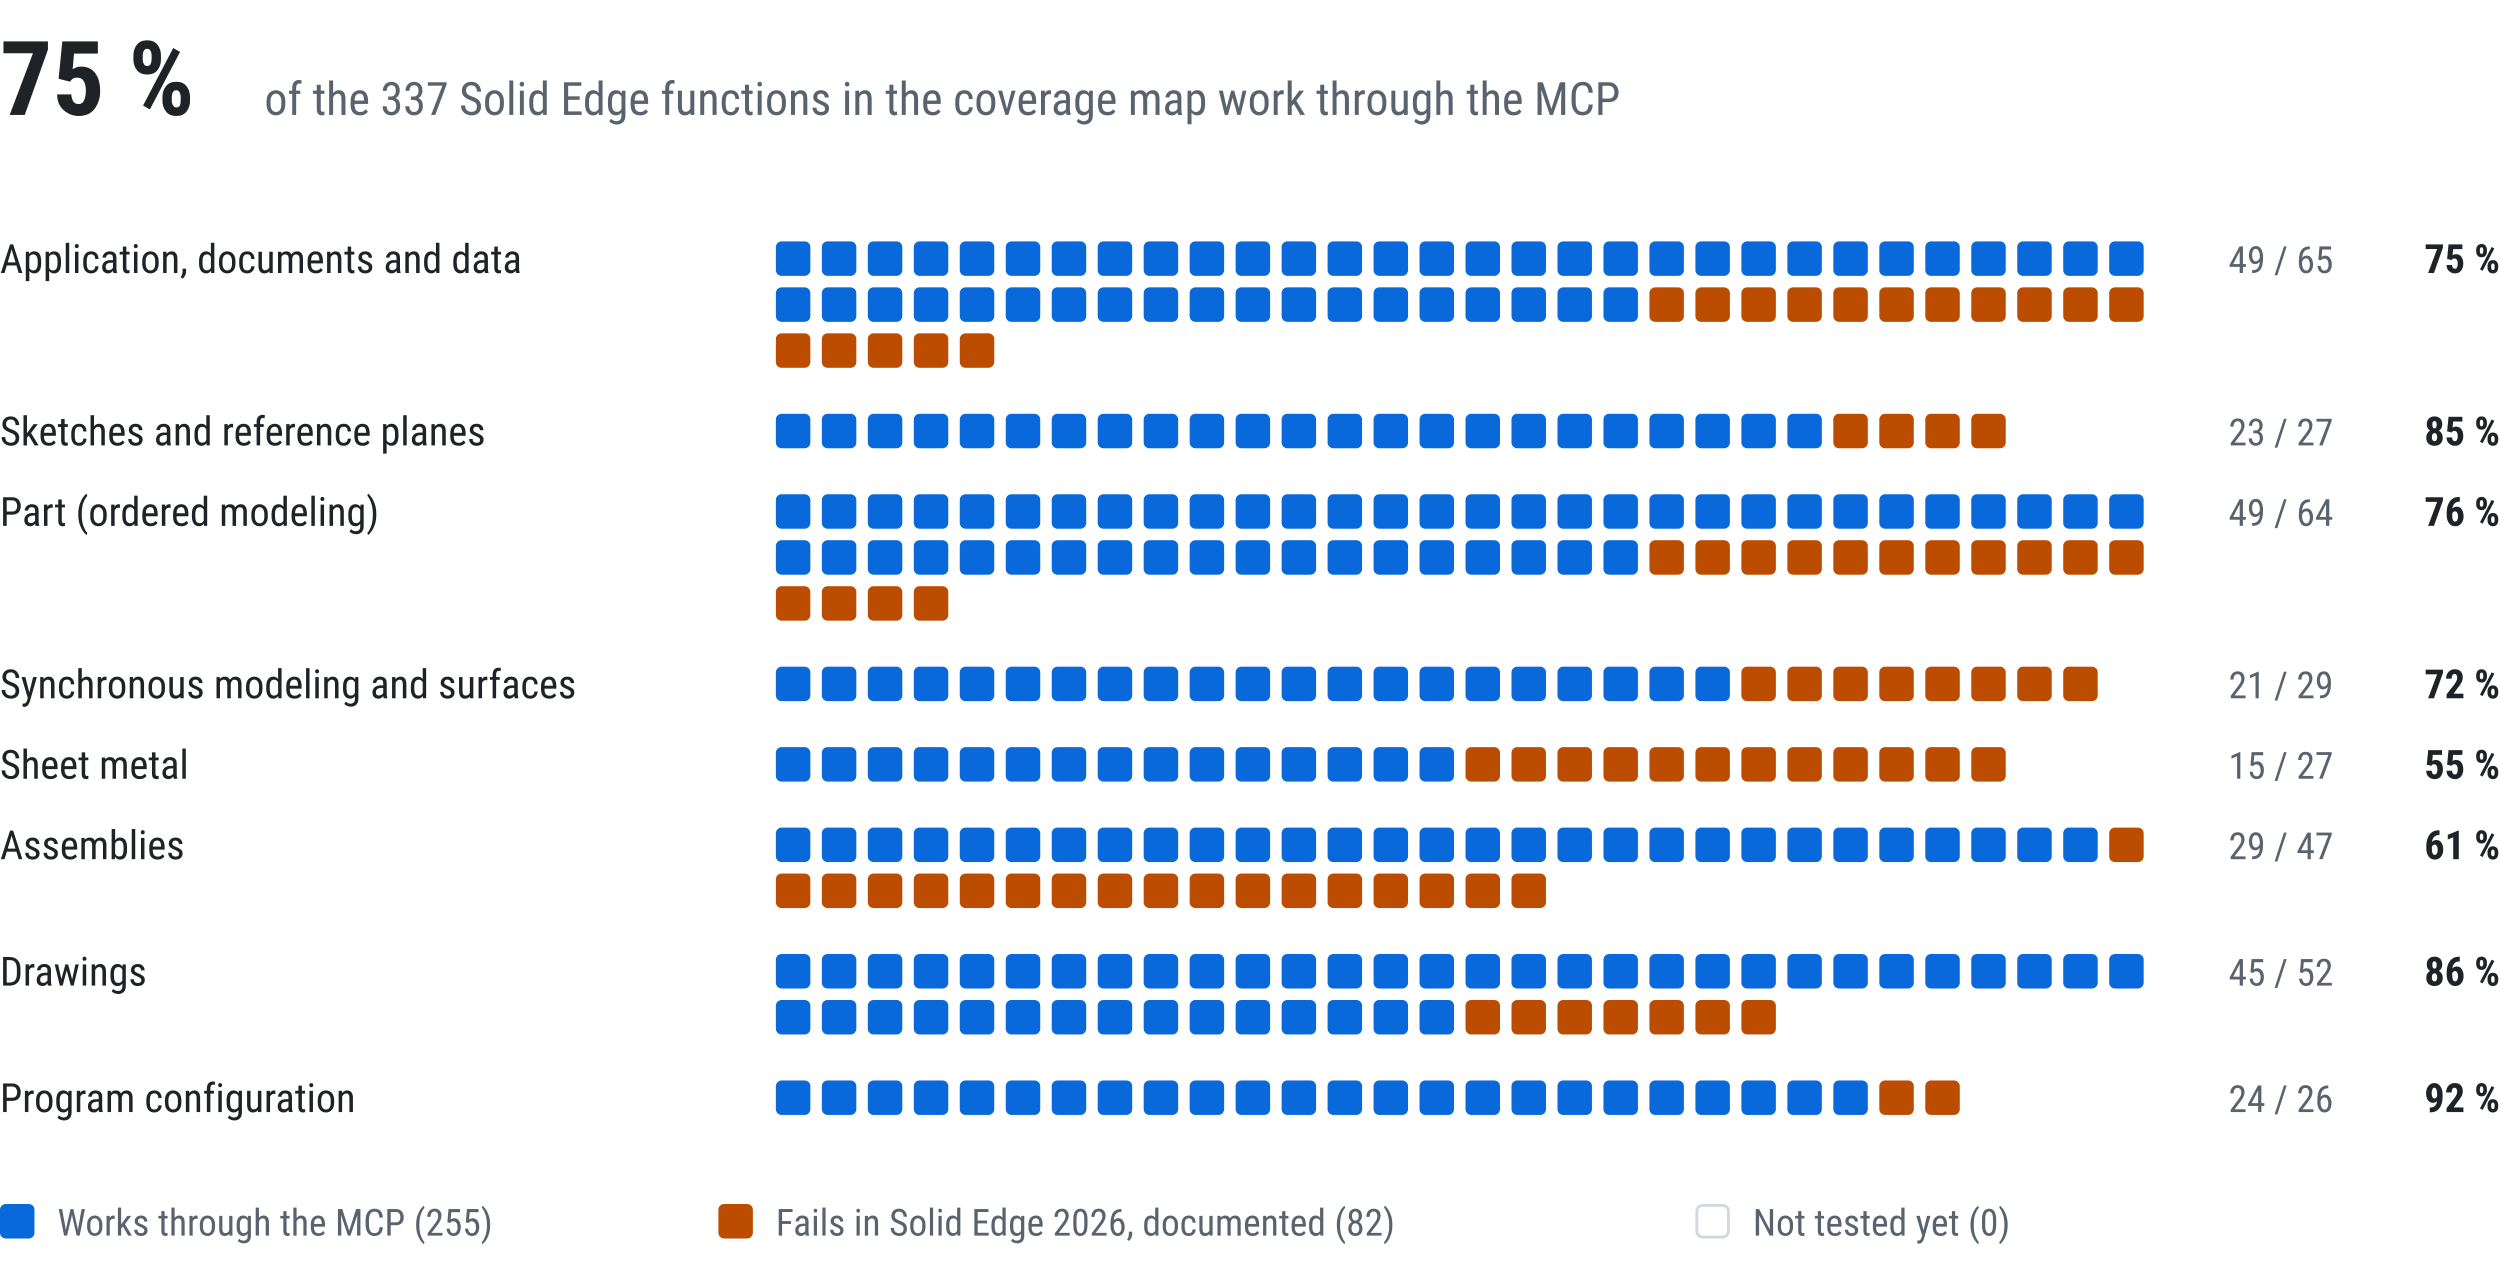
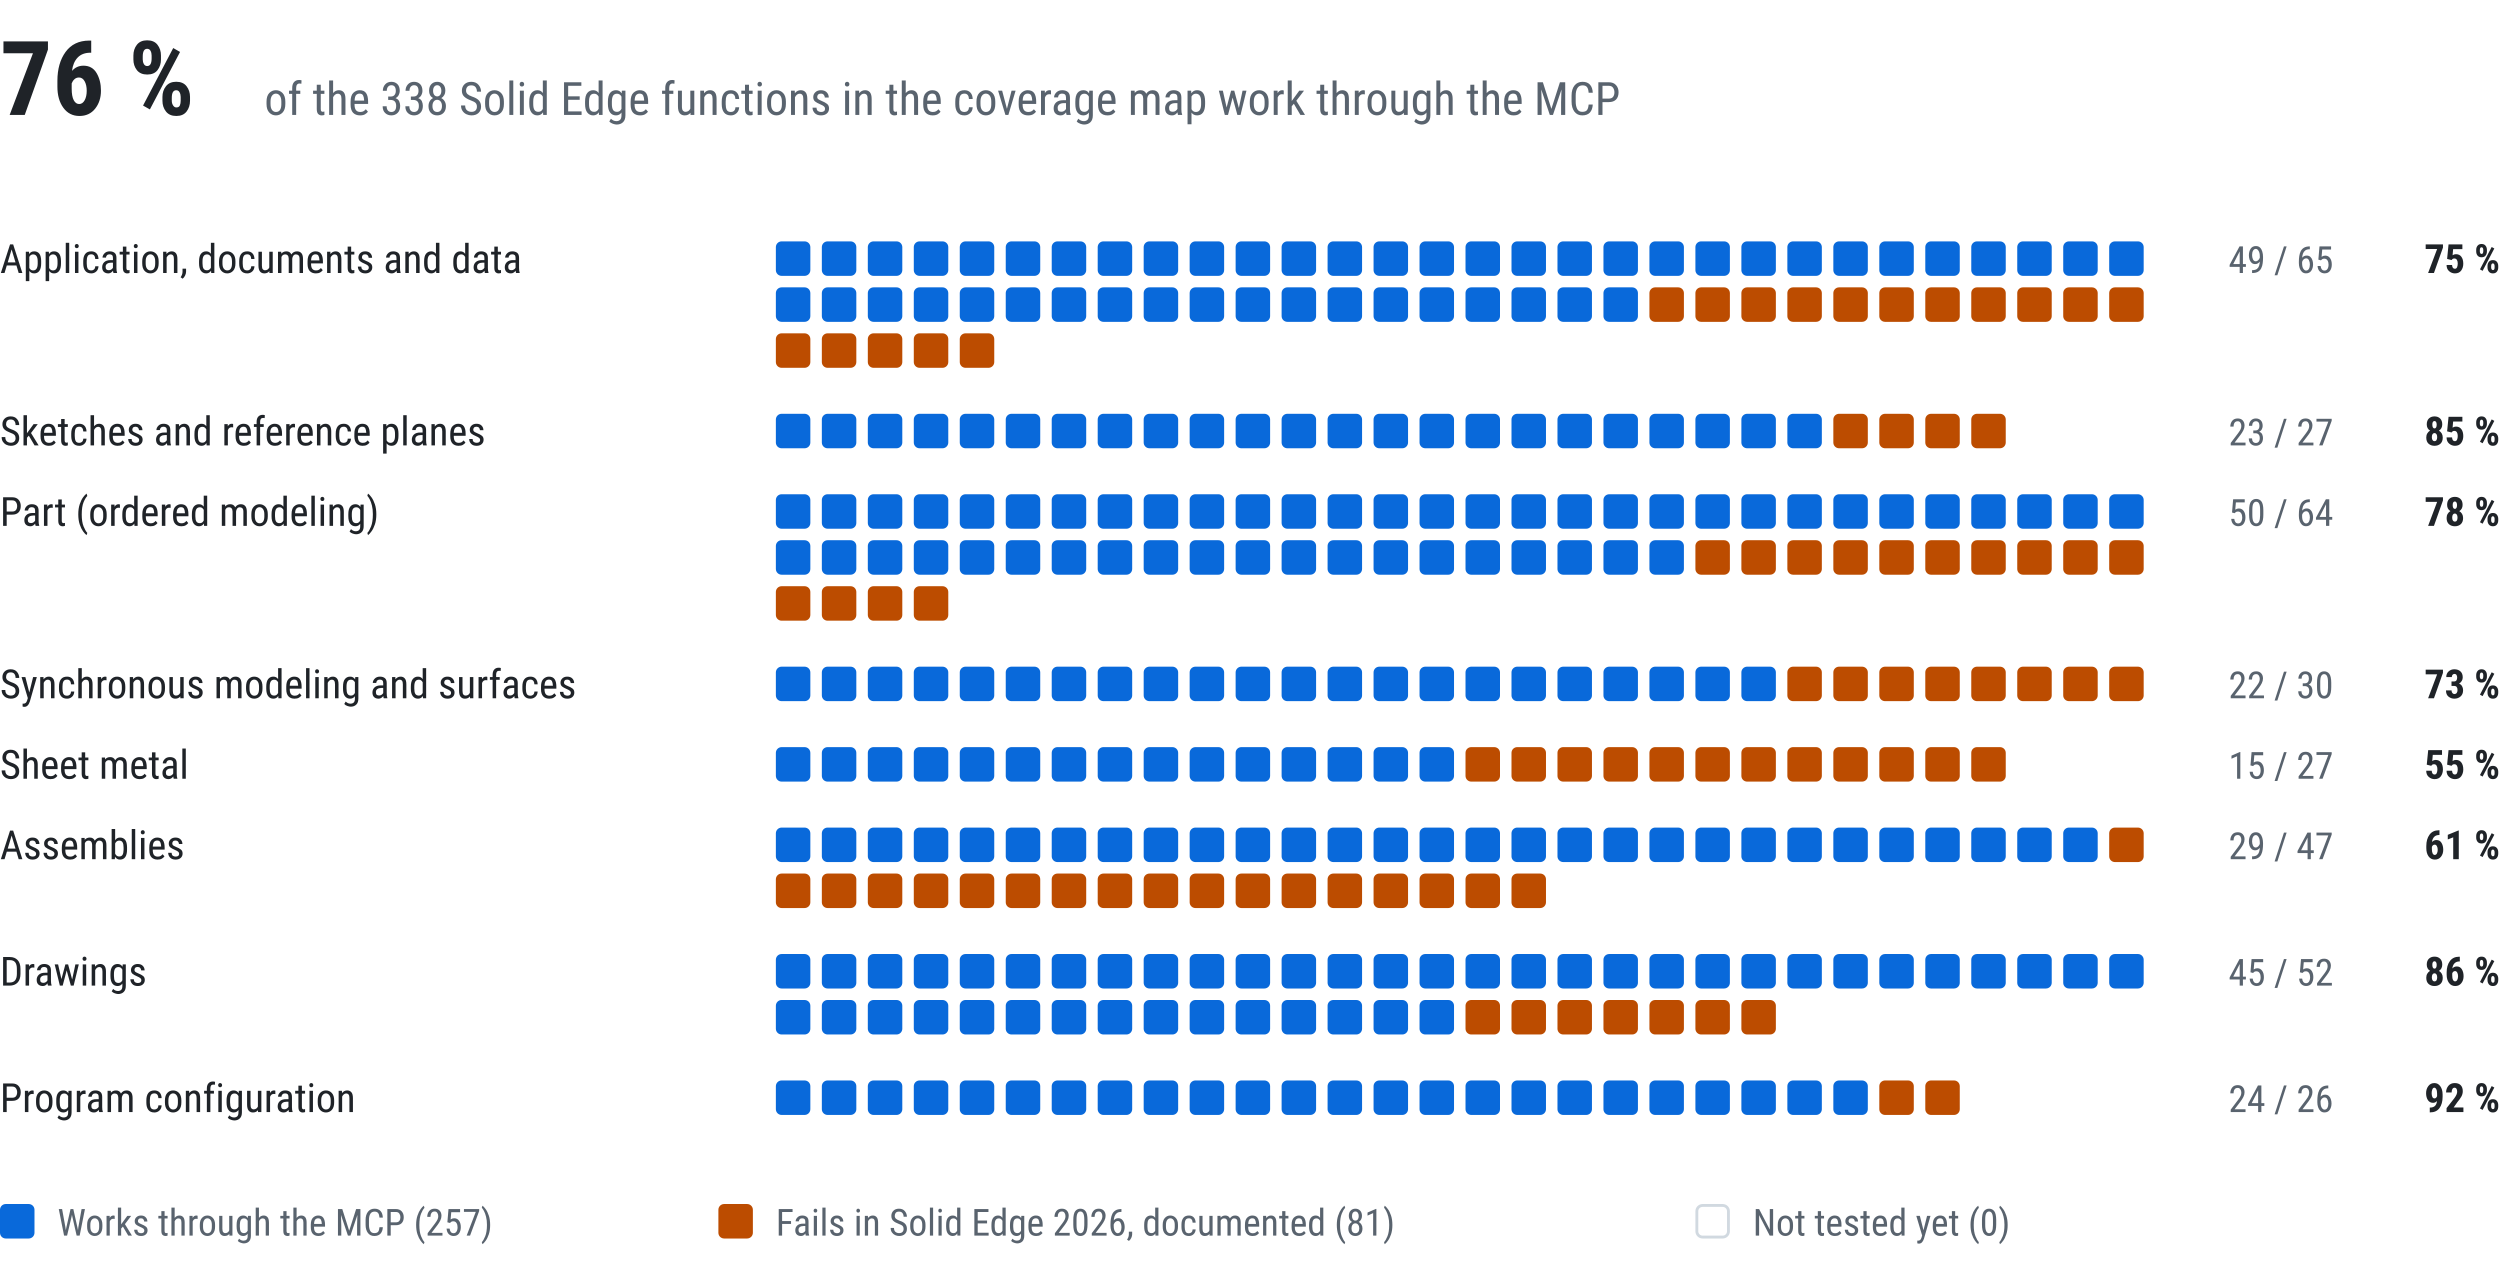
<svg xmlns="http://www.w3.org/2000/svg" width="870" height="442" viewBox="0 0 870 442" role="img" aria-labelledby="title desc">
  <g font-family="Bahnschrift, 'DIN Alternate', 'DIN 1451', D-DIN, Barlow, 'Roboto Condensed', 'Arial Narrow', sans-serif">
-     <text x="0" y="40" font-size="36" font-weight="600" fill="#1f2328">75 %</text>
-     <text x="92" y="40" font-size="16" fill="#59636e">of the 337 Solid Edge functions in the coverage map work through the MCP</text>
+     <text x="0" y="40" font-size="36" font-weight="600" fill="#1f2328">76 %</text>
+     <text x="92" y="40" font-size="16" fill="#59636e">of the 338 Solid Edge functions in the coverage map work through the MCP</text>
    <text x="0" y="95" font-size="14" fill="#1f2328">Application, documents and data</text>
    <rect x="270" y="84" width="12" height="12" rx="2" fill="#0969da" />
    <rect x="286" y="84" width="12" height="12" rx="2" fill="#0969da" />
    <rect x="302" y="84" width="12" height="12" rx="2" fill="#0969da" />
    <rect x="318" y="84" width="12" height="12" rx="2" fill="#0969da" />
    <rect x="334" y="84" width="12" height="12" rx="2" fill="#0969da" />
    <rect x="350" y="84" width="12" height="12" rx="2" fill="#0969da" />
    <rect x="366" y="84" width="12" height="12" rx="2" fill="#0969da" />
    <rect x="382" y="84" width="12" height="12" rx="2" fill="#0969da" />
    <rect x="398" y="84" width="12" height="12" rx="2" fill="#0969da" />
    <rect x="414" y="84" width="12" height="12" rx="2" fill="#0969da" />
    <rect x="430" y="84" width="12" height="12" rx="2" fill="#0969da" />
    <rect x="446" y="84" width="12" height="12" rx="2" fill="#0969da" />
    <rect x="462" y="84" width="12" height="12" rx="2" fill="#0969da" />
    <rect x="478" y="84" width="12" height="12" rx="2" fill="#0969da" />
    <rect x="494" y="84" width="12" height="12" rx="2" fill="#0969da" />
    <rect x="510" y="84" width="12" height="12" rx="2" fill="#0969da" />
    <rect x="526" y="84" width="12" height="12" rx="2" fill="#0969da" />
    <rect x="542" y="84" width="12" height="12" rx="2" fill="#0969da" />
    <rect x="558" y="84" width="12" height="12" rx="2" fill="#0969da" />
    <rect x="574" y="84" width="12" height="12" rx="2" fill="#0969da" />
    <rect x="590" y="84" width="12" height="12" rx="2" fill="#0969da" />
    <rect x="606" y="84" width="12" height="12" rx="2" fill="#0969da" />
    <rect x="622" y="84" width="12" height="12" rx="2" fill="#0969da" />
    <rect x="638" y="84" width="12" height="12" rx="2" fill="#0969da" />
    <rect x="654" y="84" width="12" height="12" rx="2" fill="#0969da" />
    <rect x="670" y="84" width="12" height="12" rx="2" fill="#0969da" />
    <rect x="686" y="84" width="12" height="12" rx="2" fill="#0969da" />
    <rect x="702" y="84" width="12" height="12" rx="2" fill="#0969da" />
    <rect x="718" y="84" width="12" height="12" rx="2" fill="#0969da" />
    <rect x="734" y="84" width="12" height="12" rx="2" fill="#0969da" />
    <rect x="270" y="100" width="12" height="12" rx="2" fill="#0969da" />
    <rect x="286" y="100" width="12" height="12" rx="2" fill="#0969da" />
    <rect x="302" y="100" width="12" height="12" rx="2" fill="#0969da" />
    <rect x="318" y="100" width="12" height="12" rx="2" fill="#0969da" />
    <rect x="334" y="100" width="12" height="12" rx="2" fill="#0969da" />
    <rect x="350" y="100" width="12" height="12" rx="2" fill="#0969da" />
    <rect x="366" y="100" width="12" height="12" rx="2" fill="#0969da" />
    <rect x="382" y="100" width="12" height="12" rx="2" fill="#0969da" />
    <rect x="398" y="100" width="12" height="12" rx="2" fill="#0969da" />
    <rect x="414" y="100" width="12" height="12" rx="2" fill="#0969da" />
    <rect x="430" y="100" width="12" height="12" rx="2" fill="#0969da" />
    <rect x="446" y="100" width="12" height="12" rx="2" fill="#0969da" />
    <rect x="462" y="100" width="12" height="12" rx="2" fill="#0969da" />
    <rect x="478" y="100" width="12" height="12" rx="2" fill="#0969da" />
    <rect x="494" y="100" width="12" height="12" rx="2" fill="#0969da" />
    <rect x="510" y="100" width="12" height="12" rx="2" fill="#0969da" />
    <rect x="526" y="100" width="12" height="12" rx="2" fill="#0969da" />
    <rect x="542" y="100" width="12" height="12" rx="2" fill="#0969da" />
    <rect x="558" y="100" width="12" height="12" rx="2" fill="#0969da" />
    <rect x="574" y="100" width="12" height="12" rx="2" fill="#bc4c00" />
    <rect x="590" y="100" width="12" height="12" rx="2" fill="#bc4c00" />
    <rect x="606" y="100" width="12" height="12" rx="2" fill="#bc4c00" />
    <rect x="622" y="100" width="12" height="12" rx="2" fill="#bc4c00" />
    <rect x="638" y="100" width="12" height="12" rx="2" fill="#bc4c00" />
    <rect x="654" y="100" width="12" height="12" rx="2" fill="#bc4c00" />
    <rect x="670" y="100" width="12" height="12" rx="2" fill="#bc4c00" />
    <rect x="686" y="100" width="12" height="12" rx="2" fill="#bc4c00" />
    <rect x="702" y="100" width="12" height="12" rx="2" fill="#bc4c00" />
    <rect x="718" y="100" width="12" height="12" rx="2" fill="#bc4c00" />
    <rect x="734" y="100" width="12" height="12" rx="2" fill="#bc4c00" />
    <rect x="270" y="116" width="12" height="12" rx="2" fill="#bc4c00" />
    <rect x="286" y="116" width="12" height="12" rx="2" fill="#bc4c00" />
    <rect x="302" y="116" width="12" height="12" rx="2" fill="#bc4c00" />
    <rect x="318" y="116" width="12" height="12" rx="2" fill="#bc4c00" />
    <rect x="334" y="116" width="12" height="12" rx="2" fill="#bc4c00" />
    <text x="812" y="95" font-size="13" text-anchor="end" fill="#59636e">49 / 65</text>
    <text x="870" y="95" font-size="14" font-weight="600" text-anchor="end" fill="#1f2328">75 %</text>
    <text x="0" y="155" font-size="14" fill="#1f2328">Sketches and reference planes</text>
    <rect x="270" y="144" width="12" height="12" rx="2" fill="#0969da" />
    <rect x="286" y="144" width="12" height="12" rx="2" fill="#0969da" />
    <rect x="302" y="144" width="12" height="12" rx="2" fill="#0969da" />
    <rect x="318" y="144" width="12" height="12" rx="2" fill="#0969da" />
    <rect x="334" y="144" width="12" height="12" rx="2" fill="#0969da" />
    <rect x="350" y="144" width="12" height="12" rx="2" fill="#0969da" />
    <rect x="366" y="144" width="12" height="12" rx="2" fill="#0969da" />
    <rect x="382" y="144" width="12" height="12" rx="2" fill="#0969da" />
    <rect x="398" y="144" width="12" height="12" rx="2" fill="#0969da" />
    <rect x="414" y="144" width="12" height="12" rx="2" fill="#0969da" />
    <rect x="430" y="144" width="12" height="12" rx="2" fill="#0969da" />
    <rect x="446" y="144" width="12" height="12" rx="2" fill="#0969da" />
    <rect x="462" y="144" width="12" height="12" rx="2" fill="#0969da" />
    <rect x="478" y="144" width="12" height="12" rx="2" fill="#0969da" />
    <rect x="494" y="144" width="12" height="12" rx="2" fill="#0969da" />
    <rect x="510" y="144" width="12" height="12" rx="2" fill="#0969da" />
    <rect x="526" y="144" width="12" height="12" rx="2" fill="#0969da" />
    <rect x="542" y="144" width="12" height="12" rx="2" fill="#0969da" />
    <rect x="558" y="144" width="12" height="12" rx="2" fill="#0969da" />
    <rect x="574" y="144" width="12" height="12" rx="2" fill="#0969da" />
    <rect x="590" y="144" width="12" height="12" rx="2" fill="#0969da" />
    <rect x="606" y="144" width="12" height="12" rx="2" fill="#0969da" />
    <rect x="622" y="144" width="12" height="12" rx="2" fill="#0969da" />
    <rect x="638" y="144" width="12" height="12" rx="2" fill="#bc4c00" />
    <rect x="654" y="144" width="12" height="12" rx="2" fill="#bc4c00" />
    <rect x="670" y="144" width="12" height="12" rx="2" fill="#bc4c00" />
    <rect x="686" y="144" width="12" height="12" rx="2" fill="#bc4c00" />
    <text x="812" y="155" font-size="13" text-anchor="end" fill="#59636e">23 / 27</text>
    <text x="870" y="155" font-size="14" font-weight="600" text-anchor="end" fill="#1f2328">85 %</text>
    <text x="0" y="183" font-size="14" fill="#1f2328">Part (ordered modeling)</text>
    <rect x="270" y="172" width="12" height="12" rx="2" fill="#0969da" />
    <rect x="286" y="172" width="12" height="12" rx="2" fill="#0969da" />
    <rect x="302" y="172" width="12" height="12" rx="2" fill="#0969da" />
    <rect x="318" y="172" width="12" height="12" rx="2" fill="#0969da" />
    <rect x="334" y="172" width="12" height="12" rx="2" fill="#0969da" />
    <rect x="350" y="172" width="12" height="12" rx="2" fill="#0969da" />
    <rect x="366" y="172" width="12" height="12" rx="2" fill="#0969da" />
    <rect x="382" y="172" width="12" height="12" rx="2" fill="#0969da" />
    <rect x="398" y="172" width="12" height="12" rx="2" fill="#0969da" />
    <rect x="414" y="172" width="12" height="12" rx="2" fill="#0969da" />
    <rect x="430" y="172" width="12" height="12" rx="2" fill="#0969da" />
    <rect x="446" y="172" width="12" height="12" rx="2" fill="#0969da" />
    <rect x="462" y="172" width="12" height="12" rx="2" fill="#0969da" />
    <rect x="478" y="172" width="12" height="12" rx="2" fill="#0969da" />
    <rect x="494" y="172" width="12" height="12" rx="2" fill="#0969da" />
    <rect x="510" y="172" width="12" height="12" rx="2" fill="#0969da" />
    <rect x="526" y="172" width="12" height="12" rx="2" fill="#0969da" />
    <rect x="542" y="172" width="12" height="12" rx="2" fill="#0969da" />
    <rect x="558" y="172" width="12" height="12" rx="2" fill="#0969da" />
    <rect x="574" y="172" width="12" height="12" rx="2" fill="#0969da" />
    <rect x="590" y="172" width="12" height="12" rx="2" fill="#0969da" />
    <rect x="606" y="172" width="12" height="12" rx="2" fill="#0969da" />
    <rect x="622" y="172" width="12" height="12" rx="2" fill="#0969da" />
    <rect x="638" y="172" width="12" height="12" rx="2" fill="#0969da" />
    <rect x="654" y="172" width="12" height="12" rx="2" fill="#0969da" />
    <rect x="670" y="172" width="12" height="12" rx="2" fill="#0969da" />
    <rect x="686" y="172" width="12" height="12" rx="2" fill="#0969da" />
    <rect x="702" y="172" width="12" height="12" rx="2" fill="#0969da" />
    <rect x="718" y="172" width="12" height="12" rx="2" fill="#0969da" />
    <rect x="734" y="172" width="12" height="12" rx="2" fill="#0969da" />
    <rect x="270" y="188" width="12" height="12" rx="2" fill="#0969da" />
    <rect x="286" y="188" width="12" height="12" rx="2" fill="#0969da" />
    <rect x="302" y="188" width="12" height="12" rx="2" fill="#0969da" />
    <rect x="318" y="188" width="12" height="12" rx="2" fill="#0969da" />
    <rect x="334" y="188" width="12" height="12" rx="2" fill="#0969da" />
    <rect x="350" y="188" width="12" height="12" rx="2" fill="#0969da" />
    <rect x="366" y="188" width="12" height="12" rx="2" fill="#0969da" />
    <rect x="382" y="188" width="12" height="12" rx="2" fill="#0969da" />
    <rect x="398" y="188" width="12" height="12" rx="2" fill="#0969da" />
    <rect x="414" y="188" width="12" height="12" rx="2" fill="#0969da" />
    <rect x="430" y="188" width="12" height="12" rx="2" fill="#0969da" />
    <rect x="446" y="188" width="12" height="12" rx="2" fill="#0969da" />
    <rect x="462" y="188" width="12" height="12" rx="2" fill="#0969da" />
    <rect x="478" y="188" width="12" height="12" rx="2" fill="#0969da" />
    <rect x="494" y="188" width="12" height="12" rx="2" fill="#0969da" />
    <rect x="510" y="188" width="12" height="12" rx="2" fill="#0969da" />
    <rect x="526" y="188" width="12" height="12" rx="2" fill="#0969da" />
    <rect x="542" y="188" width="12" height="12" rx="2" fill="#0969da" />
    <rect x="558" y="188" width="12" height="12" rx="2" fill="#0969da" />
-     <rect x="574" y="188" width="12" height="12" rx="2" fill="#bc4c00" />
+     <rect x="574" y="188" width="12" height="12" rx="2" fill="#0969da" />
    <rect x="590" y="188" width="12" height="12" rx="2" fill="#bc4c00" />
    <rect x="606" y="188" width="12" height="12" rx="2" fill="#bc4c00" />
    <rect x="622" y="188" width="12" height="12" rx="2" fill="#bc4c00" />
    <rect x="638" y="188" width="12" height="12" rx="2" fill="#bc4c00" />
    <rect x="654" y="188" width="12" height="12" rx="2" fill="#bc4c00" />
    <rect x="670" y="188" width="12" height="12" rx="2" fill="#bc4c00" />
    <rect x="686" y="188" width="12" height="12" rx="2" fill="#bc4c00" />
    <rect x="702" y="188" width="12" height="12" rx="2" fill="#bc4c00" />
    <rect x="718" y="188" width="12" height="12" rx="2" fill="#bc4c00" />
    <rect x="734" y="188" width="12" height="12" rx="2" fill="#bc4c00" />
    <rect x="270" y="204" width="12" height="12" rx="2" fill="#bc4c00" />
    <rect x="286" y="204" width="12" height="12" rx="2" fill="#bc4c00" />
    <rect x="302" y="204" width="12" height="12" rx="2" fill="#bc4c00" />
    <rect x="318" y="204" width="12" height="12" rx="2" fill="#bc4c00" />
-     <text x="812" y="183" font-size="13" text-anchor="end" fill="#59636e">49 / 64</text>
-     <text x="870" y="183" font-size="14" font-weight="600" text-anchor="end" fill="#1f2328">76 %</text>
+     <text x="812" y="183" font-size="13" text-anchor="end" fill="#59636e">50 / 64</text>
+     <text x="870" y="183" font-size="14" font-weight="600" text-anchor="end" fill="#1f2328">78 %</text>
    <text x="0" y="243" font-size="14" fill="#1f2328">Synchronous modeling and surfaces</text>
    <rect x="270" y="232" width="12" height="12" rx="2" fill="#0969da" />
    <rect x="286" y="232" width="12" height="12" rx="2" fill="#0969da" />
    <rect x="302" y="232" width="12" height="12" rx="2" fill="#0969da" />
    <rect x="318" y="232" width="12" height="12" rx="2" fill="#0969da" />
    <rect x="334" y="232" width="12" height="12" rx="2" fill="#0969da" />
    <rect x="350" y="232" width="12" height="12" rx="2" fill="#0969da" />
    <rect x="366" y="232" width="12" height="12" rx="2" fill="#0969da" />
    <rect x="382" y="232" width="12" height="12" rx="2" fill="#0969da" />
    <rect x="398" y="232" width="12" height="12" rx="2" fill="#0969da" />
    <rect x="414" y="232" width="12" height="12" rx="2" fill="#0969da" />
    <rect x="430" y="232" width="12" height="12" rx="2" fill="#0969da" />
    <rect x="446" y="232" width="12" height="12" rx="2" fill="#0969da" />
    <rect x="462" y="232" width="12" height="12" rx="2" fill="#0969da" />
    <rect x="478" y="232" width="12" height="12" rx="2" fill="#0969da" />
    <rect x="494" y="232" width="12" height="12" rx="2" fill="#0969da" />
    <rect x="510" y="232" width="12" height="12" rx="2" fill="#0969da" />
    <rect x="526" y="232" width="12" height="12" rx="2" fill="#0969da" />
    <rect x="542" y="232" width="12" height="12" rx="2" fill="#0969da" />
    <rect x="558" y="232" width="12" height="12" rx="2" fill="#0969da" />
    <rect x="574" y="232" width="12" height="12" rx="2" fill="#0969da" />
    <rect x="590" y="232" width="12" height="12" rx="2" fill="#0969da" />
-     <rect x="606" y="232" width="12" height="12" rx="2" fill="#bc4c00" />
+     <rect x="606" y="232" width="12" height="12" rx="2" fill="#0969da" />
    <rect x="622" y="232" width="12" height="12" rx="2" fill="#bc4c00" />
    <rect x="638" y="232" width="12" height="12" rx="2" fill="#bc4c00" />
    <rect x="654" y="232" width="12" height="12" rx="2" fill="#bc4c00" />
    <rect x="670" y="232" width="12" height="12" rx="2" fill="#bc4c00" />
    <rect x="686" y="232" width="12" height="12" rx="2" fill="#bc4c00" />
    <rect x="702" y="232" width="12" height="12" rx="2" fill="#bc4c00" />
    <rect x="718" y="232" width="12" height="12" rx="2" fill="#bc4c00" />
-     <text x="812" y="243" font-size="13" text-anchor="end" fill="#59636e">21 / 29</text>
-     <text x="870" y="243" font-size="14" font-weight="600" text-anchor="end" fill="#1f2328">72 %</text>
+     <rect x="734" y="232" width="12" height="12" rx="2" fill="#bc4c00" />
+     <text x="812" y="243" font-size="13" text-anchor="end" fill="#59636e">22 / 30</text>
+     <text x="870" y="243" font-size="14" font-weight="600" text-anchor="end" fill="#1f2328">73 %</text>
    <text x="0" y="271" font-size="14" fill="#1f2328">Sheet metal</text>
    <rect x="270" y="260" width="12" height="12" rx="2" fill="#0969da" />
    <rect x="286" y="260" width="12" height="12" rx="2" fill="#0969da" />
    <rect x="302" y="260" width="12" height="12" rx="2" fill="#0969da" />
    <rect x="318" y="260" width="12" height="12" rx="2" fill="#0969da" />
    <rect x="334" y="260" width="12" height="12" rx="2" fill="#0969da" />
    <rect x="350" y="260" width="12" height="12" rx="2" fill="#0969da" />
    <rect x="366" y="260" width="12" height="12" rx="2" fill="#0969da" />
    <rect x="382" y="260" width="12" height="12" rx="2" fill="#0969da" />
    <rect x="398" y="260" width="12" height="12" rx="2" fill="#0969da" />
    <rect x="414" y="260" width="12" height="12" rx="2" fill="#0969da" />
    <rect x="430" y="260" width="12" height="12" rx="2" fill="#0969da" />
    <rect x="446" y="260" width="12" height="12" rx="2" fill="#0969da" />
    <rect x="462" y="260" width="12" height="12" rx="2" fill="#0969da" />
    <rect x="478" y="260" width="12" height="12" rx="2" fill="#0969da" />
    <rect x="494" y="260" width="12" height="12" rx="2" fill="#0969da" />
    <rect x="510" y="260" width="12" height="12" rx="2" fill="#bc4c00" />
    <rect x="526" y="260" width="12" height="12" rx="2" fill="#bc4c00" />
    <rect x="542" y="260" width="12" height="12" rx="2" fill="#bc4c00" />
    <rect x="558" y="260" width="12" height="12" rx="2" fill="#bc4c00" />
    <rect x="574" y="260" width="12" height="12" rx="2" fill="#bc4c00" />
    <rect x="590" y="260" width="12" height="12" rx="2" fill="#bc4c00" />
    <rect x="606" y="260" width="12" height="12" rx="2" fill="#bc4c00" />
    <rect x="622" y="260" width="12" height="12" rx="2" fill="#bc4c00" />
    <rect x="638" y="260" width="12" height="12" rx="2" fill="#bc4c00" />
    <rect x="654" y="260" width="12" height="12" rx="2" fill="#bc4c00" />
    <rect x="670" y="260" width="12" height="12" rx="2" fill="#bc4c00" />
    <rect x="686" y="260" width="12" height="12" rx="2" fill="#bc4c00" />
    <text x="812" y="271" font-size="13" text-anchor="end" fill="#59636e">15 / 27</text>
    <text x="870" y="271" font-size="14" font-weight="600" text-anchor="end" fill="#1f2328">55 %</text>
    <text x="0" y="299" font-size="14" fill="#1f2328">Assemblies</text>
    <rect x="270" y="288" width="12" height="12" rx="2" fill="#0969da" />
    <rect x="286" y="288" width="12" height="12" rx="2" fill="#0969da" />
    <rect x="302" y="288" width="12" height="12" rx="2" fill="#0969da" />
    <rect x="318" y="288" width="12" height="12" rx="2" fill="#0969da" />
    <rect x="334" y="288" width="12" height="12" rx="2" fill="#0969da" />
    <rect x="350" y="288" width="12" height="12" rx="2" fill="#0969da" />
    <rect x="366" y="288" width="12" height="12" rx="2" fill="#0969da" />
    <rect x="382" y="288" width="12" height="12" rx="2" fill="#0969da" />
    <rect x="398" y="288" width="12" height="12" rx="2" fill="#0969da" />
    <rect x="414" y="288" width="12" height="12" rx="2" fill="#0969da" />
    <rect x="430" y="288" width="12" height="12" rx="2" fill="#0969da" />
    <rect x="446" y="288" width="12" height="12" rx="2" fill="#0969da" />
    <rect x="462" y="288" width="12" height="12" rx="2" fill="#0969da" />
    <rect x="478" y="288" width="12" height="12" rx="2" fill="#0969da" />
    <rect x="494" y="288" width="12" height="12" rx="2" fill="#0969da" />
    <rect x="510" y="288" width="12" height="12" rx="2" fill="#0969da" />
    <rect x="526" y="288" width="12" height="12" rx="2" fill="#0969da" />
    <rect x="542" y="288" width="12" height="12" rx="2" fill="#0969da" />
    <rect x="558" y="288" width="12" height="12" rx="2" fill="#0969da" />
    <rect x="574" y="288" width="12" height="12" rx="2" fill="#0969da" />
    <rect x="590" y="288" width="12" height="12" rx="2" fill="#0969da" />
    <rect x="606" y="288" width="12" height="12" rx="2" fill="#0969da" />
    <rect x="622" y="288" width="12" height="12" rx="2" fill="#0969da" />
    <rect x="638" y="288" width="12" height="12" rx="2" fill="#0969da" />
    <rect x="654" y="288" width="12" height="12" rx="2" fill="#0969da" />
    <rect x="670" y="288" width="12" height="12" rx="2" fill="#0969da" />
    <rect x="686" y="288" width="12" height="12" rx="2" fill="#0969da" />
    <rect x="702" y="288" width="12" height="12" rx="2" fill="#0969da" />
    <rect x="718" y="288" width="12" height="12" rx="2" fill="#0969da" />
    <rect x="734" y="288" width="12" height="12" rx="2" fill="#bc4c00" />
    <rect x="270" y="304" width="12" height="12" rx="2" fill="#bc4c00" />
    <rect x="286" y="304" width="12" height="12" rx="2" fill="#bc4c00" />
    <rect x="302" y="304" width="12" height="12" rx="2" fill="#bc4c00" />
    <rect x="318" y="304" width="12" height="12" rx="2" fill="#bc4c00" />
    <rect x="334" y="304" width="12" height="12" rx="2" fill="#bc4c00" />
    <rect x="350" y="304" width="12" height="12" rx="2" fill="#bc4c00" />
    <rect x="366" y="304" width="12" height="12" rx="2" fill="#bc4c00" />
    <rect x="382" y="304" width="12" height="12" rx="2" fill="#bc4c00" />
    <rect x="398" y="304" width="12" height="12" rx="2" fill="#bc4c00" />
    <rect x="414" y="304" width="12" height="12" rx="2" fill="#bc4c00" />
    <rect x="430" y="304" width="12" height="12" rx="2" fill="#bc4c00" />
    <rect x="446" y="304" width="12" height="12" rx="2" fill="#bc4c00" />
    <rect x="462" y="304" width="12" height="12" rx="2" fill="#bc4c00" />
    <rect x="478" y="304" width="12" height="12" rx="2" fill="#bc4c00" />
    <rect x="494" y="304" width="12" height="12" rx="2" fill="#bc4c00" />
    <rect x="510" y="304" width="12" height="12" rx="2" fill="#bc4c00" />
    <rect x="526" y="304" width="12" height="12" rx="2" fill="#bc4c00" />
    <text x="812" y="299" font-size="13" text-anchor="end" fill="#59636e">29 / 47</text>
    <text x="870" y="299" font-size="14" font-weight="600" text-anchor="end" fill="#1f2328">61 %</text>
    <text x="0" y="343" font-size="14" fill="#1f2328">Drawings</text>
    <rect x="270" y="332" width="12" height="12" rx="2" fill="#0969da" />
    <rect x="286" y="332" width="12" height="12" rx="2" fill="#0969da" />
    <rect x="302" y="332" width="12" height="12" rx="2" fill="#0969da" />
    <rect x="318" y="332" width="12" height="12" rx="2" fill="#0969da" />
    <rect x="334" y="332" width="12" height="12" rx="2" fill="#0969da" />
    <rect x="350" y="332" width="12" height="12" rx="2" fill="#0969da" />
    <rect x="366" y="332" width="12" height="12" rx="2" fill="#0969da" />
    <rect x="382" y="332" width="12" height="12" rx="2" fill="#0969da" />
    <rect x="398" y="332" width="12" height="12" rx="2" fill="#0969da" />
    <rect x="414" y="332" width="12" height="12" rx="2" fill="#0969da" />
    <rect x="430" y="332" width="12" height="12" rx="2" fill="#0969da" />
    <rect x="446" y="332" width="12" height="12" rx="2" fill="#0969da" />
    <rect x="462" y="332" width="12" height="12" rx="2" fill="#0969da" />
    <rect x="478" y="332" width="12" height="12" rx="2" fill="#0969da" />
    <rect x="494" y="332" width="12" height="12" rx="2" fill="#0969da" />
    <rect x="510" y="332" width="12" height="12" rx="2" fill="#0969da" />
    <rect x="526" y="332" width="12" height="12" rx="2" fill="#0969da" />
    <rect x="542" y="332" width="12" height="12" rx="2" fill="#0969da" />
    <rect x="558" y="332" width="12" height="12" rx="2" fill="#0969da" />
    <rect x="574" y="332" width="12" height="12" rx="2" fill="#0969da" />
    <rect x="590" y="332" width="12" height="12" rx="2" fill="#0969da" />
    <rect x="606" y="332" width="12" height="12" rx="2" fill="#0969da" />
    <rect x="622" y="332" width="12" height="12" rx="2" fill="#0969da" />
    <rect x="638" y="332" width="12" height="12" rx="2" fill="#0969da" />
    <rect x="654" y="332" width="12" height="12" rx="2" fill="#0969da" />
    <rect x="670" y="332" width="12" height="12" rx="2" fill="#0969da" />
    <rect x="686" y="332" width="12" height="12" rx="2" fill="#0969da" />
    <rect x="702" y="332" width="12" height="12" rx="2" fill="#0969da" />
    <rect x="718" y="332" width="12" height="12" rx="2" fill="#0969da" />
    <rect x="734" y="332" width="12" height="12" rx="2" fill="#0969da" />
    <rect x="270" y="348" width="12" height="12" rx="2" fill="#0969da" />
    <rect x="286" y="348" width="12" height="12" rx="2" fill="#0969da" />
    <rect x="302" y="348" width="12" height="12" rx="2" fill="#0969da" />
    <rect x="318" y="348" width="12" height="12" rx="2" fill="#0969da" />
    <rect x="334" y="348" width="12" height="12" rx="2" fill="#0969da" />
    <rect x="350" y="348" width="12" height="12" rx="2" fill="#0969da" />
    <rect x="366" y="348" width="12" height="12" rx="2" fill="#0969da" />
    <rect x="382" y="348" width="12" height="12" rx="2" fill="#0969da" />
    <rect x="398" y="348" width="12" height="12" rx="2" fill="#0969da" />
    <rect x="414" y="348" width="12" height="12" rx="2" fill="#0969da" />
    <rect x="430" y="348" width="12" height="12" rx="2" fill="#0969da" />
    <rect x="446" y="348" width="12" height="12" rx="2" fill="#0969da" />
    <rect x="462" y="348" width="12" height="12" rx="2" fill="#0969da" />
    <rect x="478" y="348" width="12" height="12" rx="2" fill="#0969da" />
    <rect x="494" y="348" width="12" height="12" rx="2" fill="#0969da" />
    <rect x="510" y="348" width="12" height="12" rx="2" fill="#bc4c00" />
    <rect x="526" y="348" width="12" height="12" rx="2" fill="#bc4c00" />
    <rect x="542" y="348" width="12" height="12" rx="2" fill="#bc4c00" />
    <rect x="558" y="348" width="12" height="12" rx="2" fill="#bc4c00" />
    <rect x="574" y="348" width="12" height="12" rx="2" fill="#bc4c00" />
    <rect x="590" y="348" width="12" height="12" rx="2" fill="#bc4c00" />
    <rect x="606" y="348" width="12" height="12" rx="2" fill="#bc4c00" />
    <text x="812" y="343" font-size="13" text-anchor="end" fill="#59636e">45 / 52</text>
    <text x="870" y="343" font-size="14" font-weight="600" text-anchor="end" fill="#1f2328">86 %</text>
    <text x="0" y="387" font-size="14" fill="#1f2328">Program configuration</text>
    <rect x="270" y="376" width="12" height="12" rx="2" fill="#0969da" />
    <rect x="286" y="376" width="12" height="12" rx="2" fill="#0969da" />
    <rect x="302" y="376" width="12" height="12" rx="2" fill="#0969da" />
    <rect x="318" y="376" width="12" height="12" rx="2" fill="#0969da" />
    <rect x="334" y="376" width="12" height="12" rx="2" fill="#0969da" />
    <rect x="350" y="376" width="12" height="12" rx="2" fill="#0969da" />
    <rect x="366" y="376" width="12" height="12" rx="2" fill="#0969da" />
    <rect x="382" y="376" width="12" height="12" rx="2" fill="#0969da" />
    <rect x="398" y="376" width="12" height="12" rx="2" fill="#0969da" />
    <rect x="414" y="376" width="12" height="12" rx="2" fill="#0969da" />
    <rect x="430" y="376" width="12" height="12" rx="2" fill="#0969da" />
    <rect x="446" y="376" width="12" height="12" rx="2" fill="#0969da" />
    <rect x="462" y="376" width="12" height="12" rx="2" fill="#0969da" />
    <rect x="478" y="376" width="12" height="12" rx="2" fill="#0969da" />
    <rect x="494" y="376" width="12" height="12" rx="2" fill="#0969da" />
    <rect x="510" y="376" width="12" height="12" rx="2" fill="#0969da" />
    <rect x="526" y="376" width="12" height="12" rx="2" fill="#0969da" />
    <rect x="542" y="376" width="12" height="12" rx="2" fill="#0969da" />
    <rect x="558" y="376" width="12" height="12" rx="2" fill="#0969da" />
    <rect x="574" y="376" width="12" height="12" rx="2" fill="#0969da" />
    <rect x="590" y="376" width="12" height="12" rx="2" fill="#0969da" />
    <rect x="606" y="376" width="12" height="12" rx="2" fill="#0969da" />
    <rect x="622" y="376" width="12" height="12" rx="2" fill="#0969da" />
    <rect x="638" y="376" width="12" height="12" rx="2" fill="#0969da" />
    <rect x="654" y="376" width="12" height="12" rx="2" fill="#bc4c00" />
    <rect x="670" y="376" width="12" height="12" rx="2" fill="#bc4c00" />
    <text x="812" y="387" font-size="13" text-anchor="end" fill="#59636e">24 / 26</text>
    <text x="870" y="387" font-size="14" font-weight="600" text-anchor="end" fill="#1f2328">92 %</text>
    <rect x="0" y="419" width="12" height="12" rx="2" fill="#0969da" />
-     <text x="20" y="430" font-size="13" fill="#59636e">Works through the MCP (255)</text>
+     <text x="20" y="430" font-size="13" fill="#59636e">Works through the MCP (257)</text>
    <rect x="250" y="419" width="12" height="12" rx="2" fill="#bc4c00" />
-     <text x="270" y="430" font-size="13" fill="#59636e">Fails in Solid Edge 2026, documented (82)</text>
+     <text x="270" y="430" font-size="13" fill="#59636e">Fails in Solid Edge 2026, documented (81)</text>
    <rect x="590.5" y="419.5" width="11" height="11" rx="2" fill="none" stroke="#d1d9e0" />
    <text x="610" y="430" font-size="13" fill="#59636e">Not tested yet (0)</text>
  </g>
</svg>
